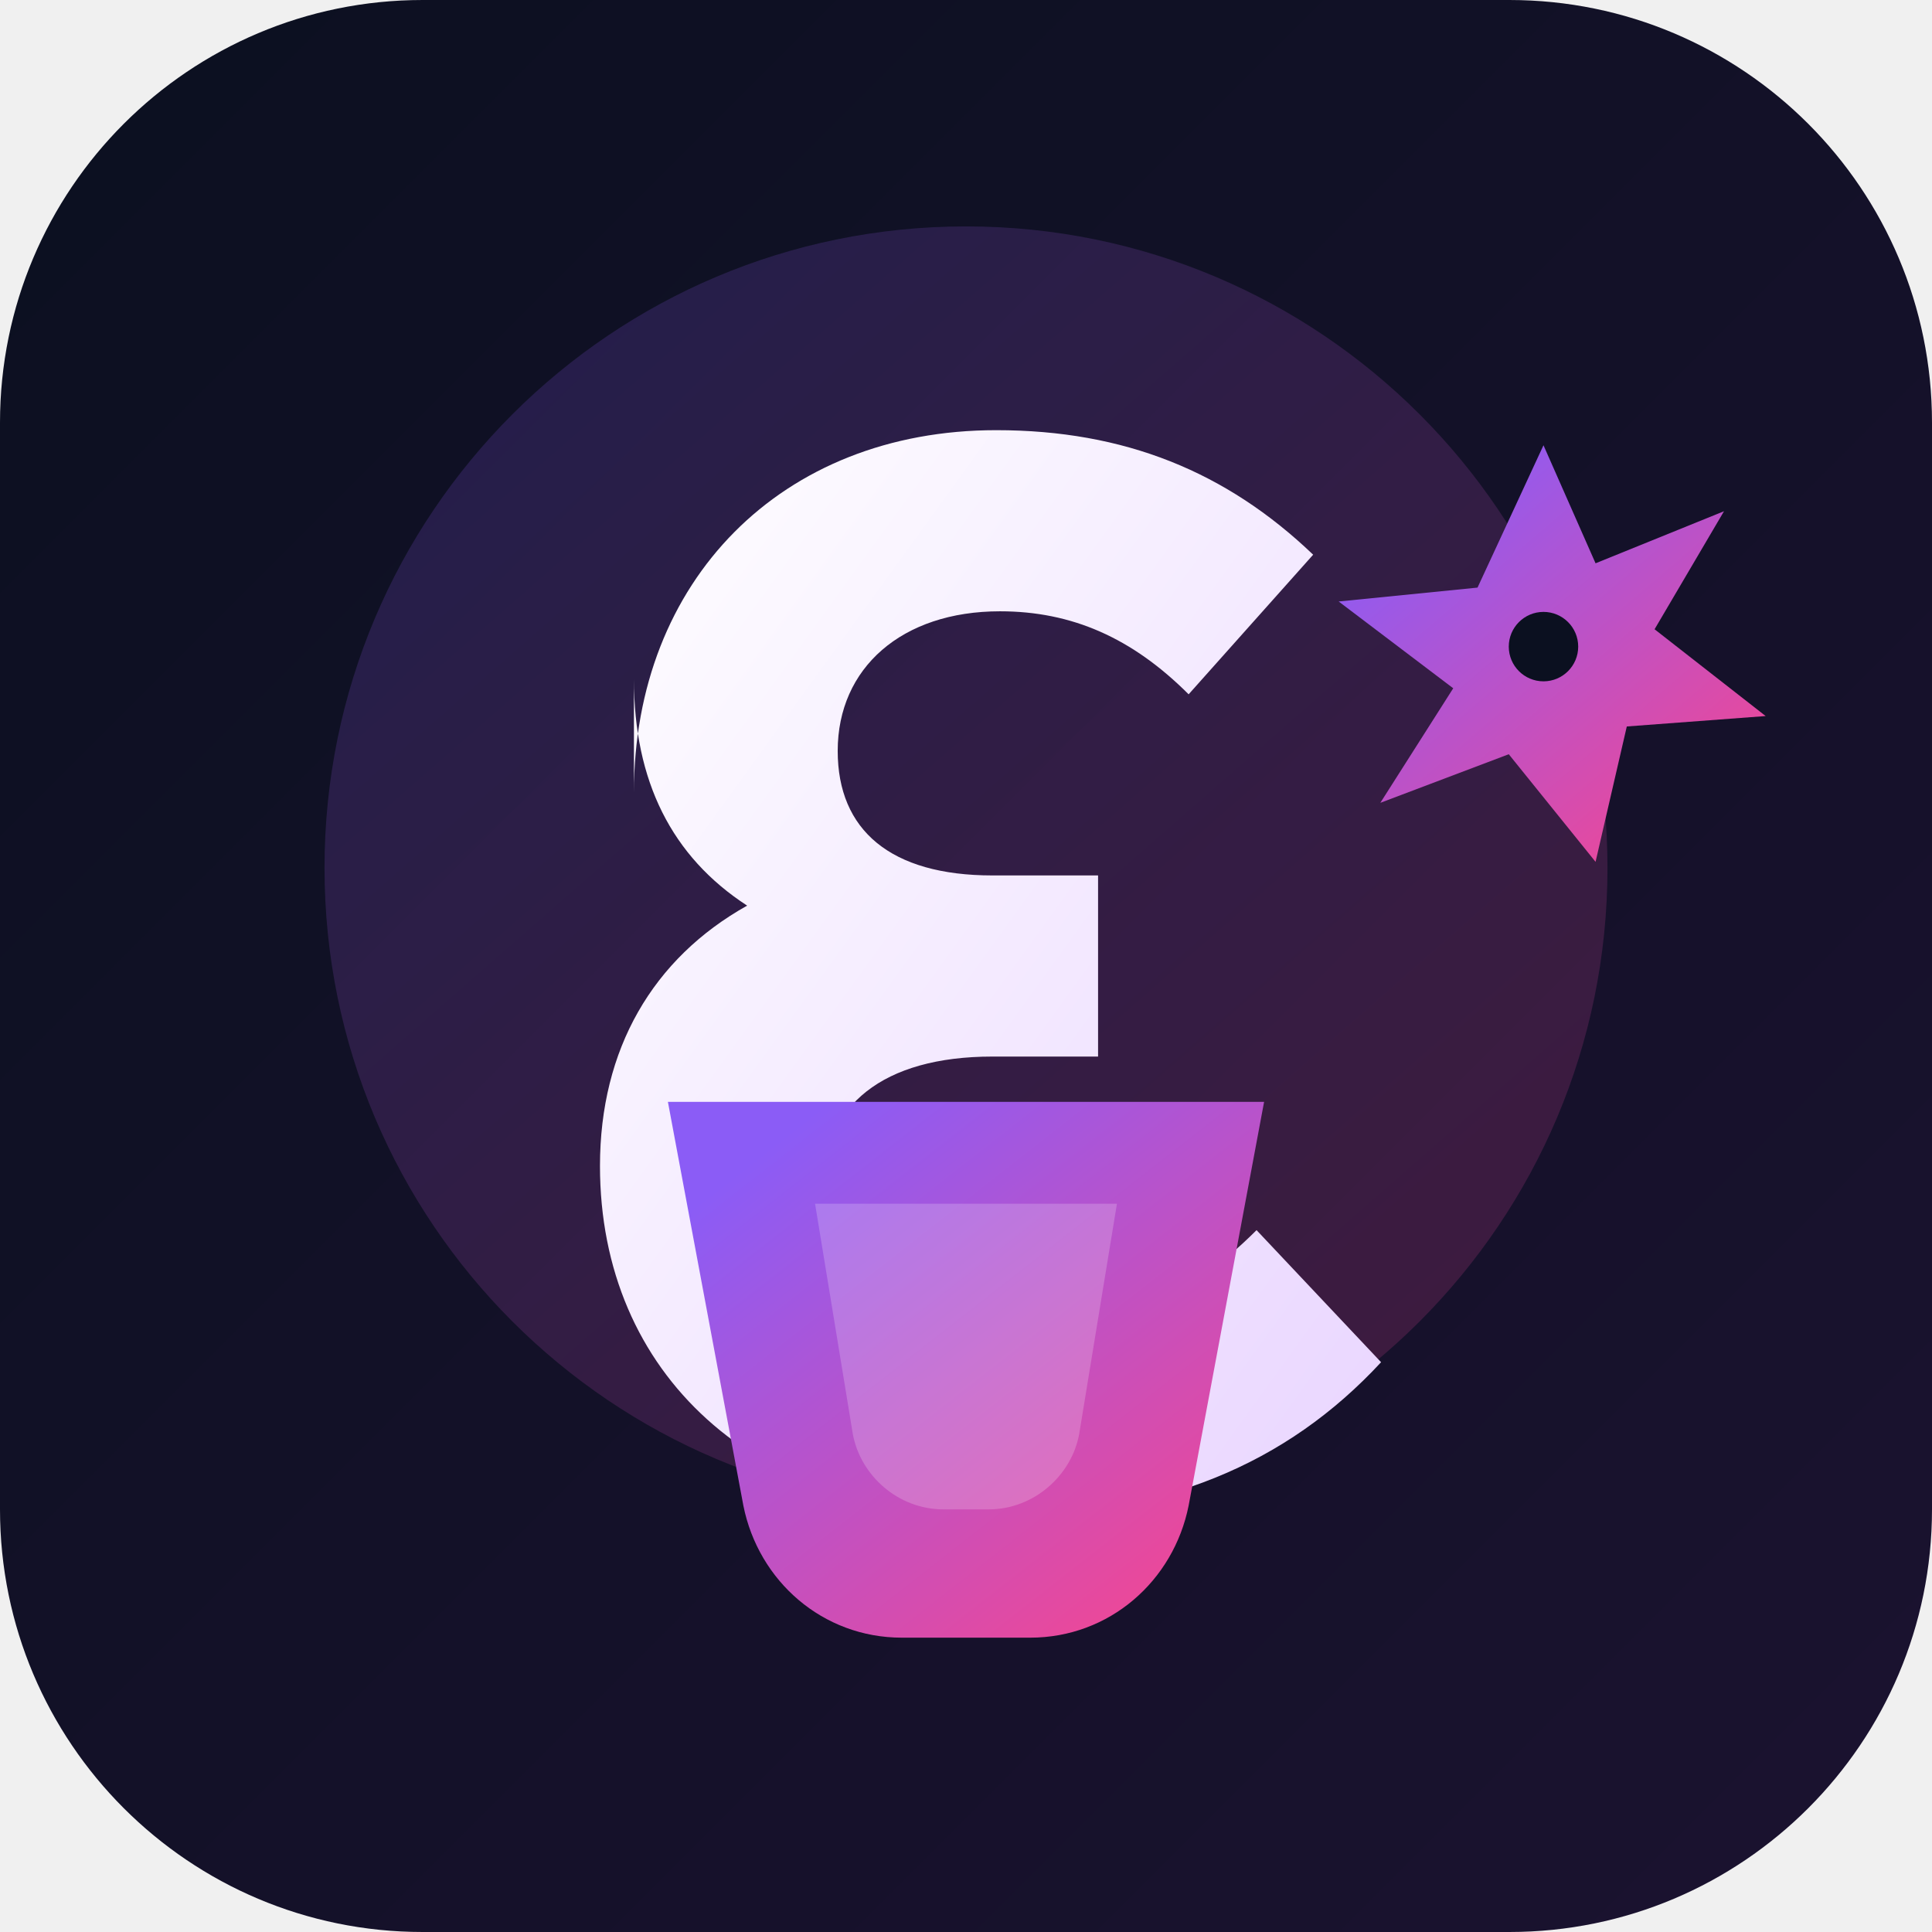
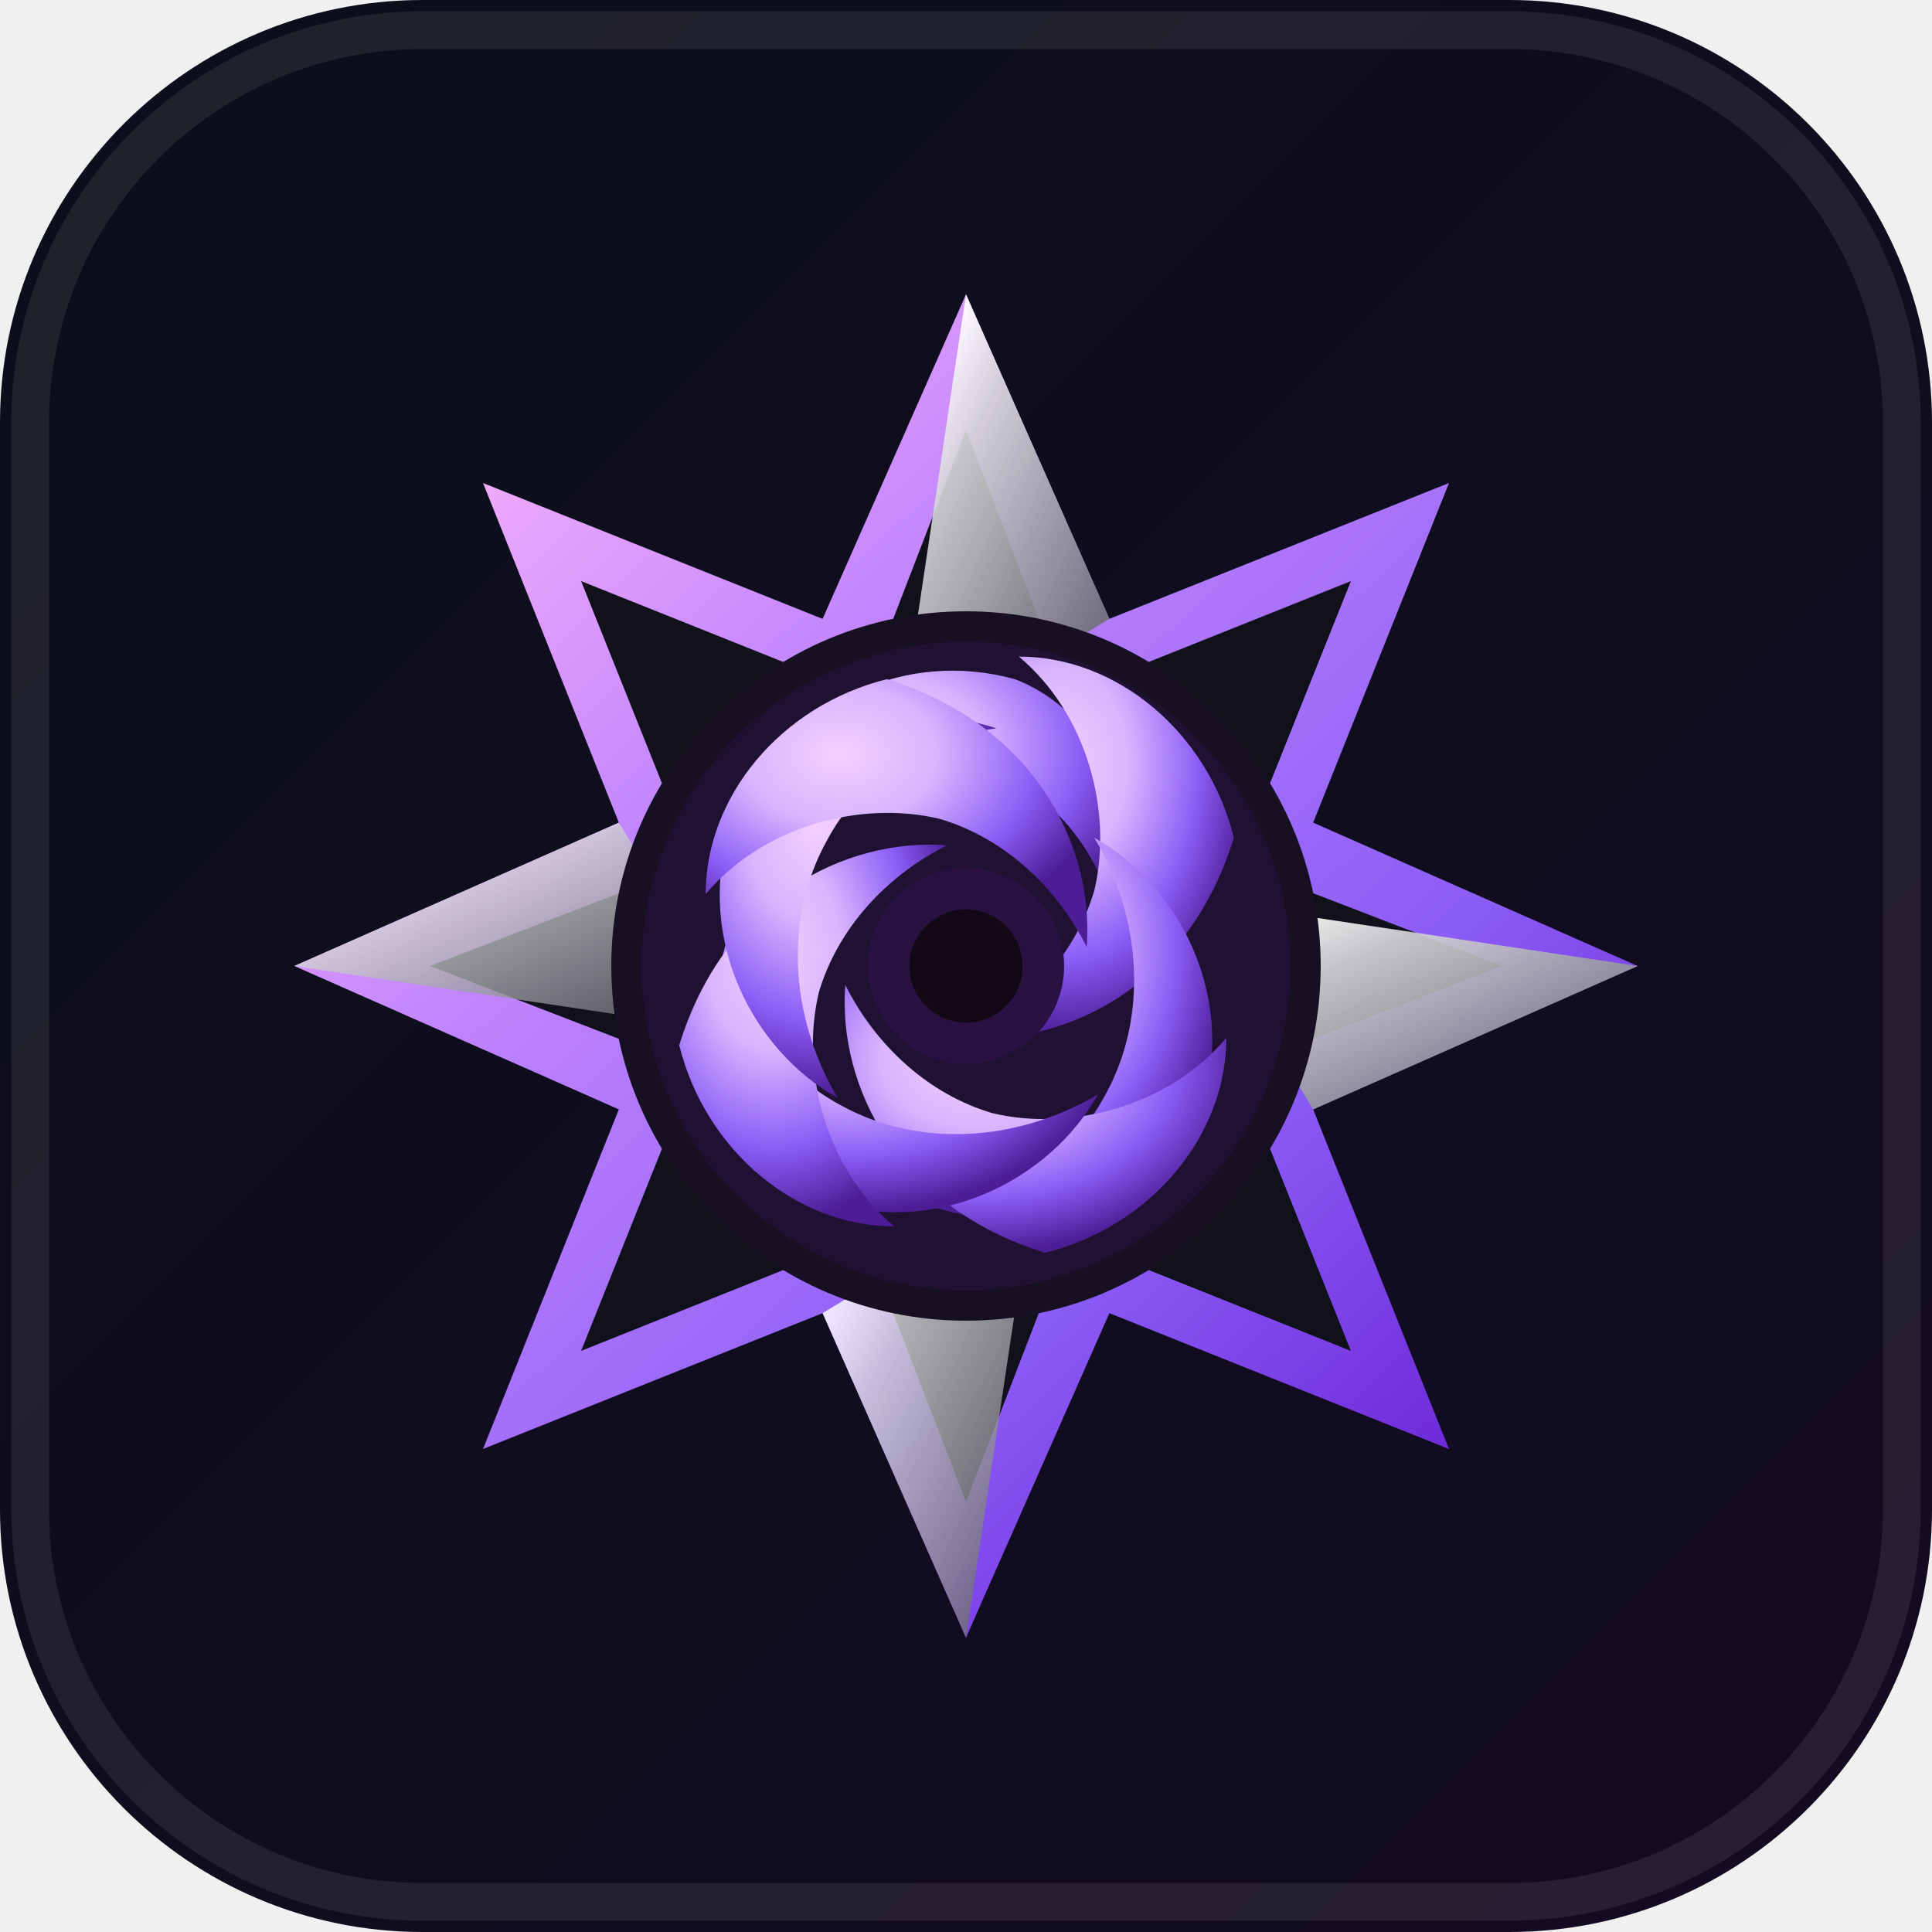
<svg xmlns="http://www.w3.org/2000/svg" viewBox="0 0 512 512">
  <defs>
    <linearGradient id="bg" x1="0%" y1="0%" x2="100%" y2="100%">
-       <stop offset="0%" stop-color="#0b1020" />
-       <stop offset="100%" stop-color="#1b1230" />
+       <stop offset="0%" stop-color="#0b0f1a" />
+       <stop offset="100%" stop-color="#140b22" />
    </linearGradient>
-     <linearGradient id="glow" x1="15%" y1="10%" x2="85%" y2="90%">
-       <stop offset="0%" stop-color="#8b5cf6" />
-       <stop offset="100%" stop-color="#ec4899" />
+     <linearGradient id="star" x1="14%" y1="12%" x2="86%" y2="88%">
+       <stop offset="0%" stop-color="#f0abfc" />
+       <stop offset="28%" stop-color="#c084fc" />
+       <stop offset="72%" stop-color="#8b5cf6" />
+       <stop offset="100%" stop-color="#6d28d9" />
    </linearGradient>
-     <linearGradient id="cream" x1="0%" y1="0%" x2="100%" y2="100%">
+     <linearGradient id="steel" x1="18%" y1="16%" x2="82%" y2="84%">
      <stop offset="0%" stop-color="#ffffff" />
-       <stop offset="100%" stop-color="#e9d5ff" />
+       <stop offset="24%" stop-color="#d4d4d8" />
+       <stop offset="100%" stop-color="#71717a" />
    </linearGradient>
+     <radialGradient id="swirl" cx="35%" cy="28%" r="72%">
+       <stop offset="0%" stop-color="#f5d0fe" />
+       <stop offset="36%" stop-color="#d8b4fe" />
+       <stop offset="72%" stop-color="#8b5cf6" />
+       <stop offset="100%" stop-color="#4c1d95" />
+     </radialGradient>
  </defs>
  <rect width="512" height="512" rx="112" fill="url(#bg)" />
-   <circle cx="256" cy="230" r="170" fill="url(#glow)" opacity="0.18" />
-   <path d="M168 210c0-56 39-96 96-96 34 0 61 11 84 33l-33 37c-15-15-31-22-50-22-26 0-43 15-43 37 0 21 14 33 41 33h28v48h-28c-29 0-45 13-45 35 0 24 19 39 49 39 26 0 47-9 66-28l33 35c-25 27-58 41-103 41-63 0-104-38-104-93 0-31 14-55 39-69-20-13-30-33-30-60Z" fill="url(#cream)" />
-   <path d="M177 292h158l-20 107c-4 20-21 35-42 35h-34c-21 0-38-15-42-35Z" fill="url(#glow)" />
-   <path d="M216 319h80l-10 61c-2 11-12 20-24 20h-12c-12 0-22-9-24-20Z" fill="#fff" opacity="0.2" />
-   <g transform="translate(352 118) scale(0.92)">
-     <path d="M62 0 77 34l37-15-20 34 32 25-40 3-9 39-25-31-37 14 21-33-33-25 40-4Z" fill="url(#glow)" />
-     <circle cx="62" cy="58" r="10" fill="#0b1020" />
+   <rect x="8" y="8" width="496" height="496" rx="104" fill="none" stroke="#ffffff" stroke-opacity="0.08" stroke-width="10" />
+   <g transform="translate(256 256)">
+     <path d="M0-178 38-92 128-128 92-38 178 0 92 38 128 128 38 92 0 178-38 92-128 128-92 38-178 0-92-38-128-128-38-92Z" fill="url(#star)" />
+     <path d="M0-142 27-72 102-102 72-27 142 0 72 27 102 102 27 72 0 142-27 72-102 102-72 27-142 0-72-27-102-102-27-72Z" fill="#10111a" />
+     <path d="M0-178 38-92-18-58Z" fill="url(#steel)" opacity="0.92" />
+     <path d="M178 0 92 38 58-18Z" fill="url(#steel)" opacity="0.92" />
+     <path d="M0 178-38 92 18 58Z" fill="url(#steel)" opacity="0.82" />
+     <path d="M-178 0-92-38-58 18Z" fill="url(#steel)" opacity="0.82" />
+     <circle r="94" fill="#161022" />
+     <circle r="86" fill="#201132" />
+     <g fill="url(#swirl)">
+       <path d="M13-76c-29-8-57 6-70 29 22-13 48-14 68-3 17 9 27 25 30 45 9-27-2-61-28-71Z" />
+       <path d="M71-34c-7-28-31-48-57-48 18 15 25 41 20 62-5 17-18 31-34 39 27 2 59-14 71-53Z" />
+       <path d="M63 36c8-28-6-57-29-70 13 22 14 48 3 68-9 17-25 27-45 30 27 9 61-2 71-28Z" />
+       <path d="M21 76c28-7 48-31 48-57-15 18-41 25-62 20-17-5-31-18-39-34-2 27 14 59 53 71Z" />
+       <path d="M-35 63c28 8 57-6 70-29-22 13-48 14-68 3-17-9-27-25-30-45-9 27 2 61 28 71Z" />
+       <path d="M-76 21c7 28 31 48 57 48-18-15-25-41-20-62 5-17 18-31 34-39-27-2-59 14-71 53Z" />
+       <path d="M-63-35c-8 28 6 57 29 70-13-22-14-48-3-68 9-17 25-27 45-30-27-9-61 2-71 28Z" />
+       <path d="M-21-76c-28 7-48 31-48 57 15-18 41-25 62-20 17 5 31 18 39 34 2-27-14-59-53-71Z" />
+     </g>
+     <circle r="26" fill="#291142" />
+     <circle r="15" fill="#130916" />
  </g>
</svg>
